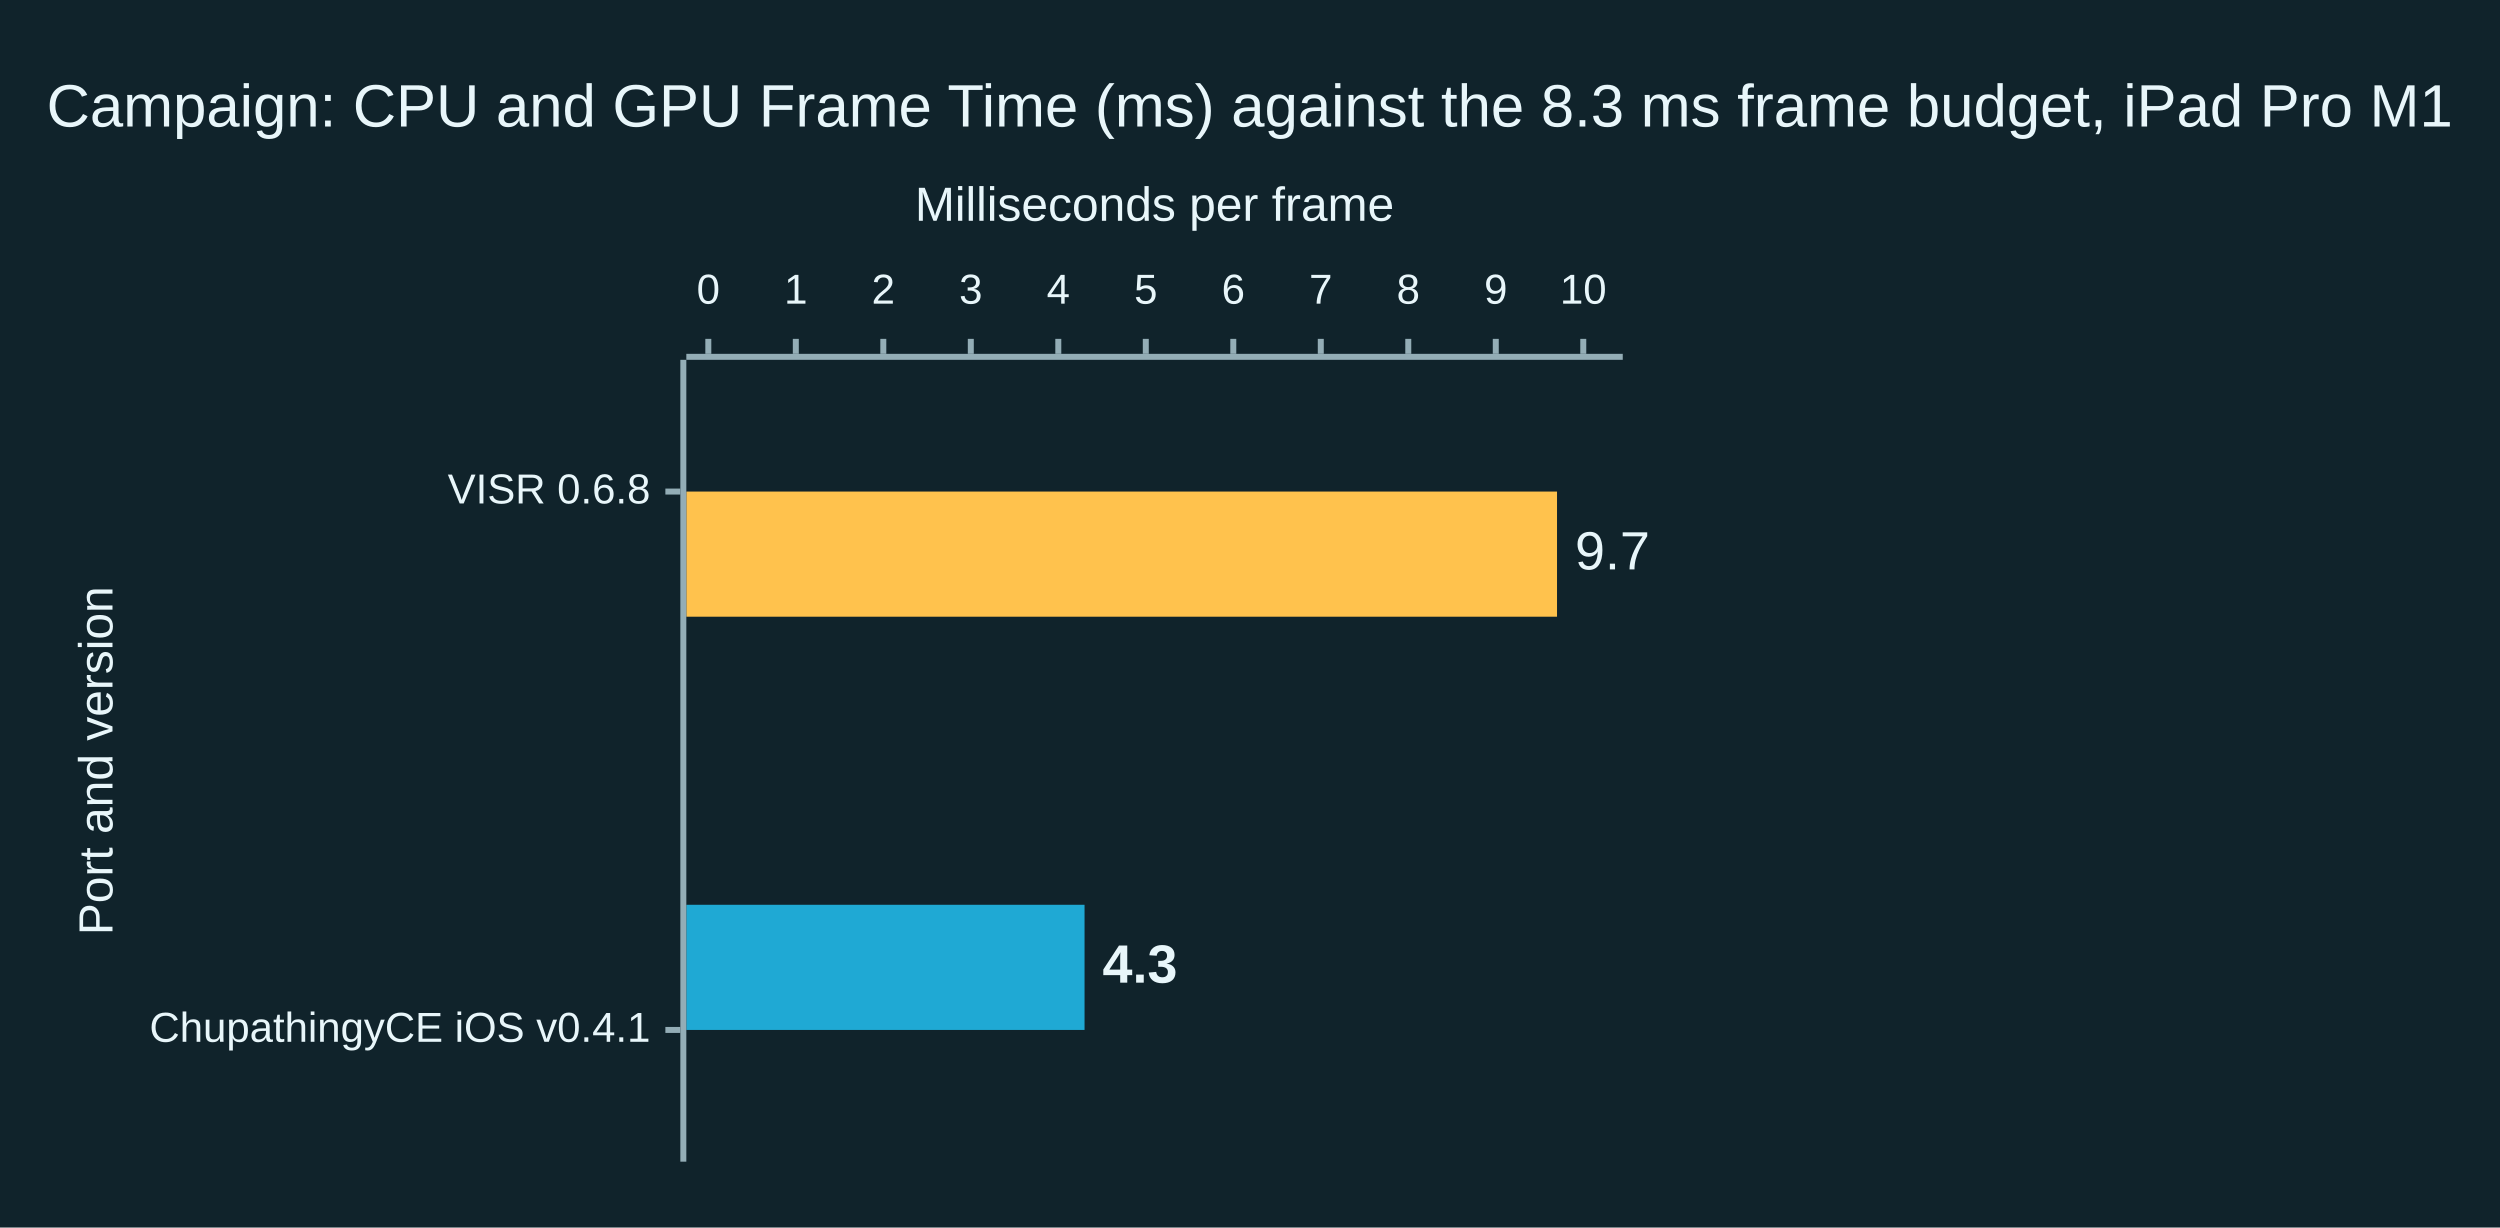
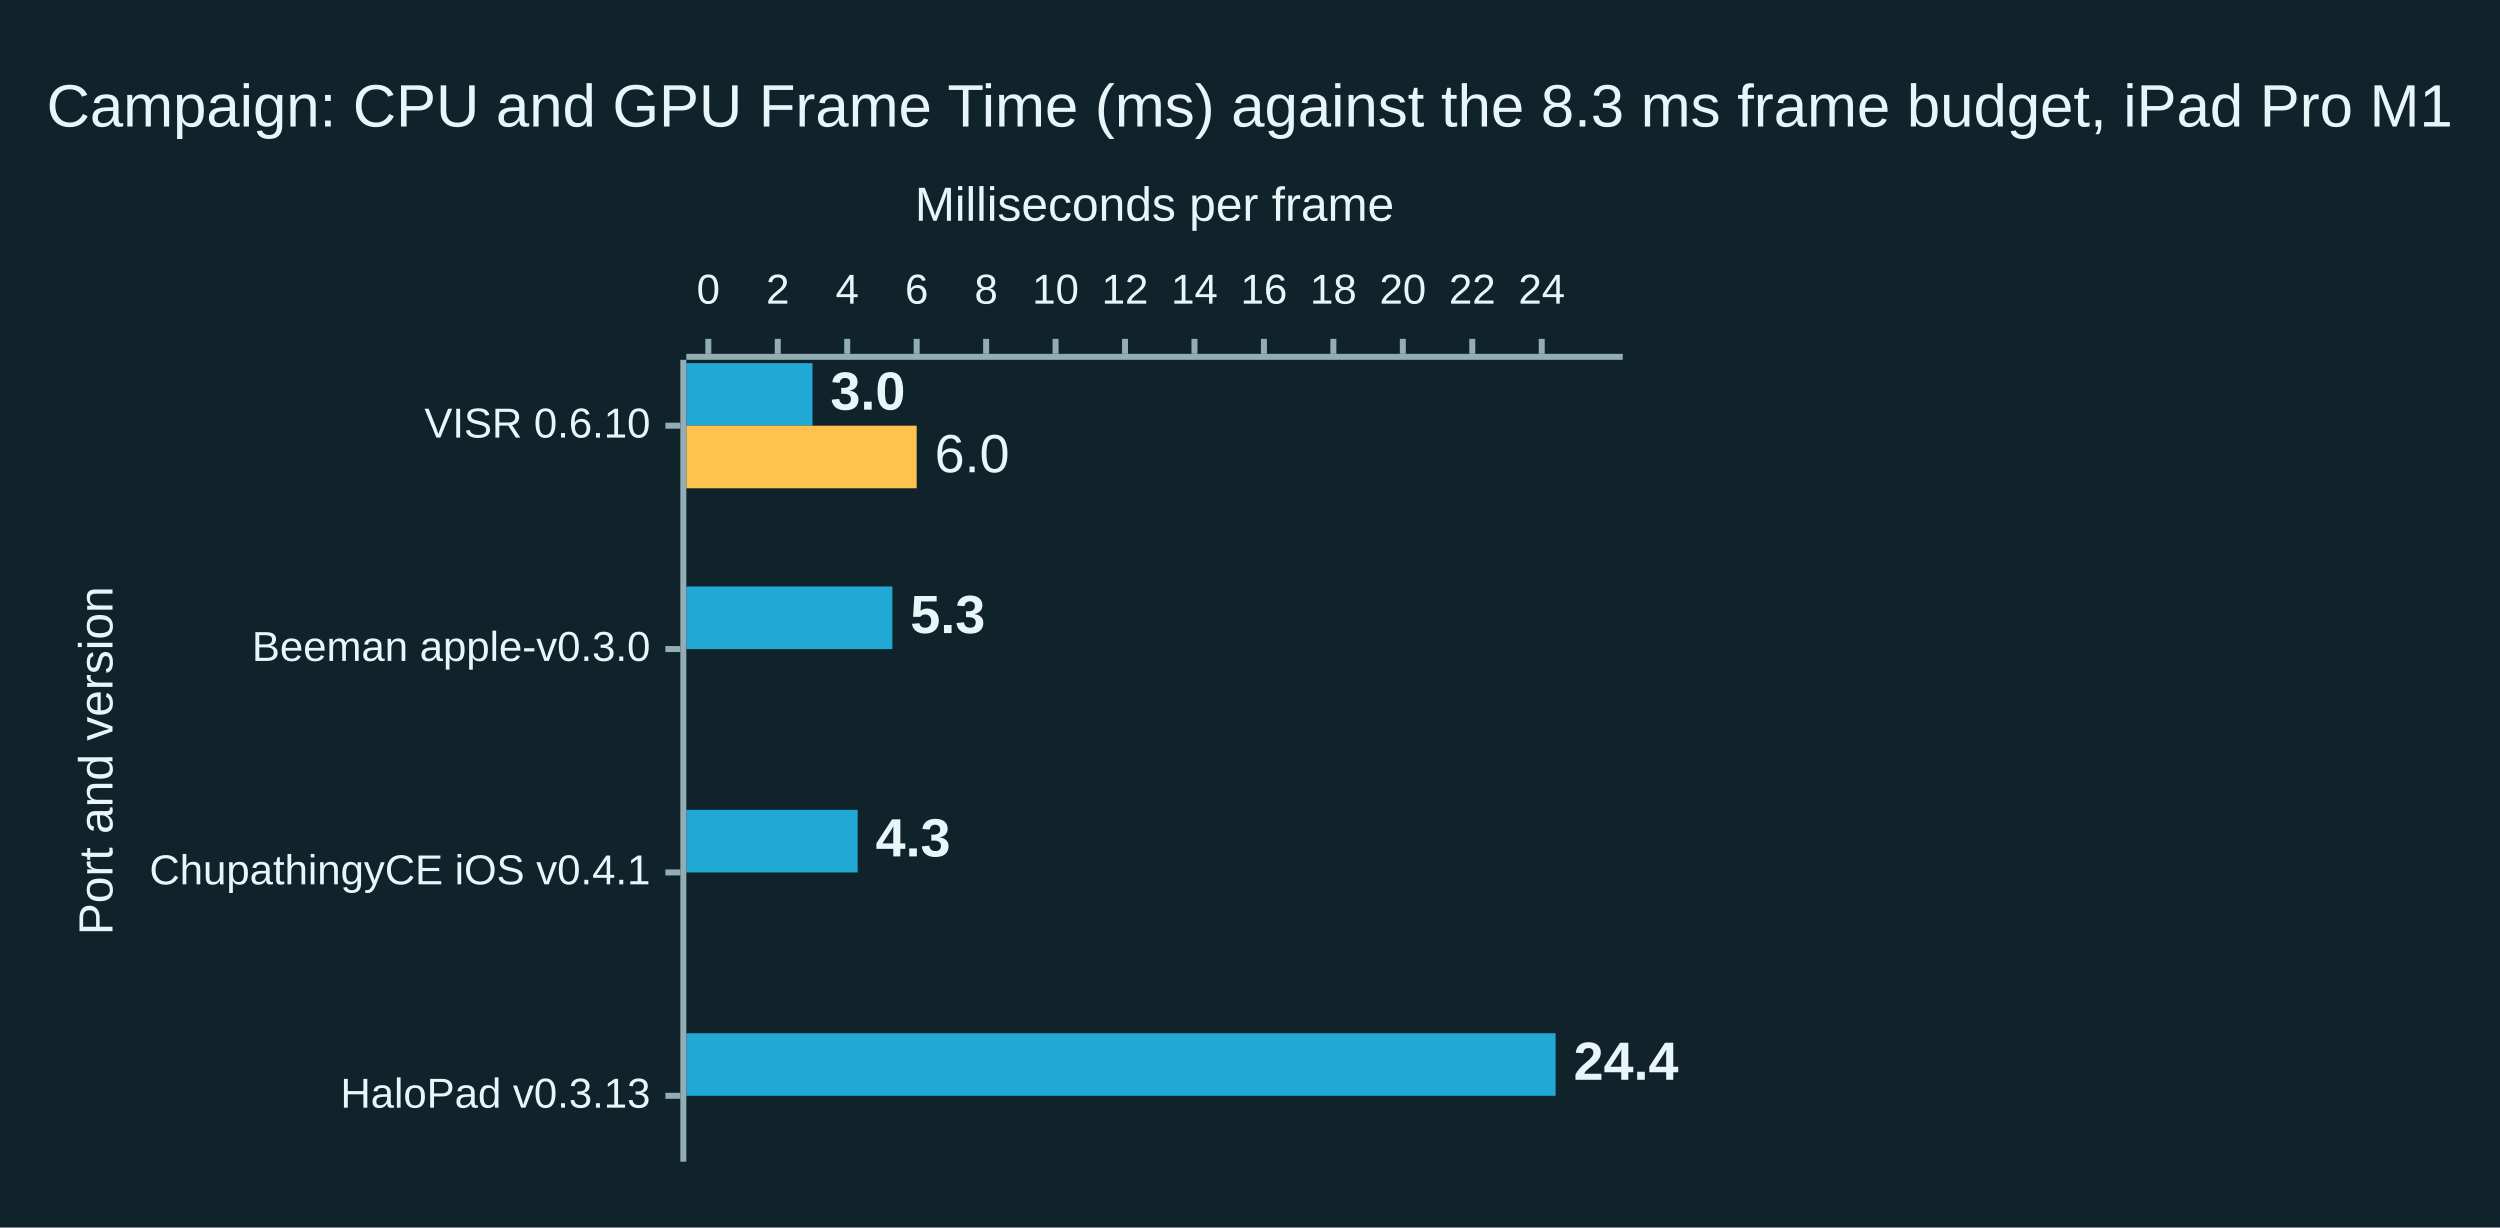
<svg xmlns="http://www.w3.org/2000/svg" color="#e8f6fa" id="static" width="100%" style="max-width: 835px;" viewBox="-22 -15 835 410" role="graphics-document document" aria-roledescription="xychart">
  <style>#static{font-family:"trebuchet ms",verdana,arial,sans-serif;font-size:16px;fill:#333;}@keyframes edge-animation-frame{from{stroke-dashoffset:0;}}@keyframes dash{to{stroke-dashoffset:0;}}#static .edge-animation-slow{stroke-dasharray:9,5!important;stroke-dashoffset:900;animation:dash 50s linear infinite;stroke-linecap:round;}#static .edge-animation-fast{stroke-dasharray:9,5!important;stroke-dashoffset:900;animation:dash 20s linear infinite;stroke-linecap:round;}#static .error-icon{fill:hsl(220.588, 100%, 98.333%);}#static .error-text{fill:rgb(8.5, 5.75, 0);stroke:rgb(8.5, 5.75, 0);}#static .edge-thickness-normal{stroke-width:1px;}#static .edge-thickness-thick{stroke-width:3.5px;}#static .edge-pattern-solid{stroke-dasharray:0;}#static .edge-thickness-invisible{stroke-width:0;fill:none;}#static .edge-pattern-dashed{stroke-dasharray:3;}#static .edge-pattern-dotted{stroke-dasharray:2;}#static .marker{fill:#0b0b0b;stroke:#0b0b0b;}#static .marker.cross{stroke:#0b0b0b;}#static svg{font-family:"trebuchet ms",verdana,arial,sans-serif;font-size:16px;}#static p{margin:0;}#static :root{--mermaid-font-family:"trebuchet ms",verdana,arial,sans-serif;}</style>
  <g />
  <g class="main">
    <rect width="835" height="410" class="background" fill="#10232b" x="-22" y="-15" />
    <g class="chart-title">
      <text x="0" y="0" fill="#e8f6fa" font-size="20" dominant-baseline="middle" text-anchor="middle" transform="translate(395.4062, 21.58984) rotate(0)">Campaign: CPU and GPU Frame Time (ms) against the 8.3 ms frame budget, iPad Pro M1</text>
    </g>
    <g class="plot">
      <g class="bar-plot-0">
-         <rect x="207.234" y="107.38" width="7.344" height="41.8" fill="#1fa9d4" stroke="#1fa9d4" stroke-width="0" display="none" />
-         <rect x="207.234" y="287.2" width="133.004" height="41.8" fill="#1fa9d4" stroke="#1fa9d4" stroke-width="0" />
+         <rect x="207.234" y="106.28" width="42.139" height="20.9" fill="#1fa9d4" stroke="#1fa9d4" stroke-width="0" />
+         <rect x="207.234" y="180.886" width="68.815" height="20.9" fill="#1fa9d4" stroke="#1fa9d4" stroke-width="0" />
+         <rect x="207.234" y="255.493" width="57.217" height="20.9" fill="#1fa9d4" stroke="#1fa9d4" stroke-width="0" />
+         <rect x="207.234" y="330.1" width="290.344" height="20.9" fill="#1fa9d4" stroke="#1fa9d4" stroke-width="0" />
      </g>
      <g class="bar-plot-1">
-         <rect x="207.234" y="149.18" width="290.81" height="41.8" fill="#ffc24d" stroke="#ffc24d" stroke-width="0" />
-         <rect x="207.234" y="329" width="7.344" height="41.8" fill="#ffc24d" stroke="#ffc24d" stroke-width="0" display="none" />
+         <rect x="207.234" y="127.18" width="76.934" height="20.9" fill="#ffc24d" stroke="#ffc24d" stroke-width="0" />
+         <rect x="207.234" y="201.786" width="7.344" height="20.9" fill="#ffc24d" stroke="#ffc24d" stroke-width="0" display="none" />
+         <rect x="207.234" y="276.393" width="7.344" height="20.9" fill="#ffc24d" stroke="#ffc24d" stroke-width="0" display="none" />
+         <rect x="207.234" y="351" width="7.344" height="20.9" fill="#ffc24d" stroke="#ffc24d" stroke-width="0" display="none" />
      </g>
-       <text x="346.239" y="308.1" dominant-baseline="middle" fill="currentColor" font-size="18" font-weight="600" class="bar-value">4.3</text>
-       <text x="504.045" y="170.08" dominant-baseline="middle" fill="currentColor" font-size="18" font-weight="400" class="bar-value">9.7</text>
+       <text x="255.373" y="116.73" dominant-baseline="middle" fill="currentColor" font-size="18" font-weight="600" class="bar-value">3.0</text>
+       <text x="282.049" y="191.336" dominant-baseline="middle" fill="currentColor" font-size="18" font-weight="600" class="bar-value">5.3</text>
+       <text x="270.451" y="265.943" dominant-baseline="middle" fill="currentColor" font-size="18" font-weight="600" class="bar-value">4.3</text>
+       <text x="503.578" y="340.55" dominant-baseline="middle" fill="currentColor" font-size="18" font-weight="600" class="bar-value">24.4</text>
+       <text x="290.168" y="137.63" dominant-baseline="middle" fill="currentColor" font-size="18" font-weight="400" class="bar-value">6.0</text>
    </g>
    <g class="left-axis">
      <g class="axisl-line">
        <path d="M 206.234,105.18 L 206.234,373" fill="none" stroke="#93adb6" stroke-width="2" />
      </g>
      <g class="label">
-         <text x="0" y="0" fill="#e8f6fa" font-size="14" dominant-baseline="middle" text-anchor="end" transform="translate(195.2344, 149.1797) rotate(0)">VISR 0.6.8</text>
-         <text x="0" y="0" fill="#e8f6fa" font-size="14" dominant-baseline="middle" text-anchor="end" transform="translate(195.2344, 329) rotate(0)">ChupathingyCE iOS v0.4.1</text>
+         <text x="0" y="0" fill="#e8f6fa" font-size="14" dominant-baseline="middle" text-anchor="end" transform="translate(195.2344, 127.1797) rotate(0)">VISR 0.6.10</text>
+         <text x="0" y="0" fill="#e8f6fa" font-size="14" dominant-baseline="middle" text-anchor="end" transform="translate(195.2344, 201.7865) rotate(0)">Beeman apple-v0.3.0</text>
+         <text x="0" y="0" fill="#e8f6fa" font-size="14" dominant-baseline="middle" text-anchor="end" transform="translate(195.2344, 276.3932) rotate(0)">ChupathingyCE iOS v0.4.1</text>
+         <text x="0" y="0" fill="#e8f6fa" font-size="14" dominant-baseline="middle" text-anchor="end" transform="translate(195.2344, 351) rotate(0)">HaloPad v0.3.13</text>
      </g>
      <g class="ticks">
-         <path d="M 205.234,149.18 L 200.234,149.18" fill="none" stroke="#93adb6" stroke-width="2" />
-         <path d="M 205.234,329 L 200.234,329" fill="none" stroke="#93adb6" stroke-width="2" />
+         <path d="M 205.234,127.18 L 200.234,127.18" fill="none" stroke="#93adb6" stroke-width="2" />
+         <path d="M 205.234,201.786 L 200.234,201.786" fill="none" stroke="#93adb6" stroke-width="2" />
+         <path d="M 205.234,276.393 L 200.234,276.393" fill="none" stroke="#93adb6" stroke-width="2" />
+         <path d="M 205.234,351 L 200.234,351" fill="none" stroke="#93adb6" stroke-width="2" />
      </g>
      <g class="title">
        <text x="0" y="0" fill="#e8f6fa" font-size="16" dominant-baseline="text-before-edge" text-anchor="middle" transform="translate(5, 239.0898) rotate(270)">Port and version</text>
      </g>
    </g>
    <g class="top-axis">
      <g class="axis-line">
        <path d="M 207.234,104.18 L 520,104.18" fill="none" stroke="#93adb6" stroke-width="2" />
      </g>
      <g class="label">
        <text x="0" y="0" fill="#e8f6fa" font-size="14" dominant-baseline="text-before-edge" text-anchor="middle" transform="translate(214.5781, 77.17969) rotate(0)">0</text>
-         <text x="0" y="0" fill="#e8f6fa" font-size="14" dominant-baseline="text-before-edge" text-anchor="middle" transform="translate(243.8015, 77.17969) rotate(0)">1</text>
-         <text x="0" y="0" fill="#e8f6fa" font-size="14" dominant-baseline="text-before-edge" text-anchor="middle" transform="translate(273.0248, 77.17969) rotate(0)">2</text>
-         <text x="0" y="0" fill="#e8f6fa" font-size="14" dominant-baseline="text-before-edge" text-anchor="middle" transform="translate(302.2482, 77.17969) rotate(0)">3</text>
-         <text x="0" y="0" fill="#e8f6fa" font-size="14" dominant-baseline="text-before-edge" text-anchor="middle" transform="translate(331.4715, 77.17969) rotate(0)">4</text>
-         <text x="0" y="0" fill="#e8f6fa" font-size="14" dominant-baseline="text-before-edge" text-anchor="middle" transform="translate(360.6949, 77.17969) rotate(0)">5</text>
-         <text x="0" y="0" fill="#e8f6fa" font-size="14" dominant-baseline="text-before-edge" text-anchor="middle" transform="translate(389.9182, 77.17969) rotate(0)">6</text>
-         <text x="0" y="0" fill="#e8f6fa" font-size="14" dominant-baseline="text-before-edge" text-anchor="middle" transform="translate(419.1415, 77.17969) rotate(0)">7</text>
-         <text x="0" y="0" fill="#e8f6fa" font-size="14" dominant-baseline="text-before-edge" text-anchor="middle" transform="translate(448.3649, 77.17969) rotate(0)">8</text>
-         <text x="0" y="0" fill="#e8f6fa" font-size="14" dominant-baseline="text-before-edge" text-anchor="middle" transform="translate(477.5882, 77.17969) rotate(0)">9</text>
-         <text x="0" y="0" fill="#e8f6fa" font-size="14" dominant-baseline="text-before-edge" text-anchor="middle" transform="translate(506.8116, 77.17969) rotate(0)">10</text>
+         <text x="0" y="0" fill="#e8f6fa" font-size="14" dominant-baseline="text-before-edge" text-anchor="middle" transform="translate(237.7749, 77.17969) rotate(0)">2</text>
+         <text x="0" y="0" fill="#e8f6fa" font-size="14" dominant-baseline="text-before-edge" text-anchor="middle" transform="translate(260.9716, 77.17969) rotate(0)">4</text>
+         <text x="0" y="0" fill="#e8f6fa" font-size="14" dominant-baseline="text-before-edge" text-anchor="middle" transform="translate(284.1684, 77.17969) rotate(0)">6</text>
+         <text x="0" y="0" fill="#e8f6fa" font-size="14" dominant-baseline="text-before-edge" text-anchor="middle" transform="translate(307.3651, 77.17969) rotate(0)">8</text>
+         <text x="0" y="0" fill="#e8f6fa" font-size="14" dominant-baseline="text-before-edge" text-anchor="middle" transform="translate(330.5618, 77.17969) rotate(0)">10</text>
+         <text x="0" y="0" fill="#e8f6fa" font-size="14" dominant-baseline="text-before-edge" text-anchor="middle" transform="translate(353.7586, 77.17969) rotate(0)">12</text>
+         <text x="0" y="0" fill="#e8f6fa" font-size="14" dominant-baseline="text-before-edge" text-anchor="middle" transform="translate(376.9553, 77.17969) rotate(0)">14</text>
+         <text x="0" y="0" fill="#e8f6fa" font-size="14" dominant-baseline="text-before-edge" text-anchor="middle" transform="translate(400.1521, 77.17969) rotate(0)">16</text>
+         <text x="0" y="0" fill="#e8f6fa" font-size="14" dominant-baseline="text-before-edge" text-anchor="middle" transform="translate(423.3488, 77.17969) rotate(0)">18</text>
+         <text x="0" y="0" fill="#e8f6fa" font-size="14" dominant-baseline="text-before-edge" text-anchor="middle" transform="translate(446.5455, 77.17969) rotate(0)">20</text>
+         <text x="0" y="0" fill="#e8f6fa" font-size="14" dominant-baseline="text-before-edge" text-anchor="middle" transform="translate(469.7423, 77.17969) rotate(0)">22</text>
+         <text x="0" y="0" fill="#e8f6fa" font-size="14" dominant-baseline="text-before-edge" text-anchor="middle" transform="translate(492.939, 77.17969) rotate(0)">24</text>
      </g>
      <g class="ticks">
        <path d="M 214.578,103.18 L 214.578,98.18" fill="none" stroke="#93adb6" stroke-width="2" />
-         <path d="M 243.801,103.18 L 243.801,98.18" fill="none" stroke="#93adb6" stroke-width="2" />
-         <path d="M 273.025,103.18 L 273.025,98.18" fill="none" stroke="#93adb6" stroke-width="2" />
-         <path d="M 302.248,103.18 L 302.248,98.18" fill="none" stroke="#93adb6" stroke-width="2" />
-         <path d="M 331.472,103.18 L 331.472,98.18" fill="none" stroke="#93adb6" stroke-width="2" />
-         <path d="M 360.695,103.18 L 360.695,98.18" fill="none" stroke="#93adb6" stroke-width="2" />
-         <path d="M 389.918,103.18 L 389.918,98.18" fill="none" stroke="#93adb6" stroke-width="2" />
-         <path d="M 419.142,103.18 L 419.142,98.18" fill="none" stroke="#93adb6" stroke-width="2" />
-         <path d="M 448.365,103.18 L 448.365,98.18" fill="none" stroke="#93adb6" stroke-width="2" />
-         <path d="M 477.588,103.18 L 477.588,98.18" fill="none" stroke="#93adb6" stroke-width="2" />
-         <path d="M 506.812,103.18 L 506.812,98.18" fill="none" stroke="#93adb6" stroke-width="2" />
+         <path d="M 237.775,103.18 L 237.775,98.18" fill="none" stroke="#93adb6" stroke-width="2" />
+         <path d="M 260.972,103.18 L 260.972,98.18" fill="none" stroke="#93adb6" stroke-width="2" />
+         <path d="M 284.168,103.18 L 284.168,98.18" fill="none" stroke="#93adb6" stroke-width="2" />
+         <path d="M 307.365,103.18 L 307.365,98.18" fill="none" stroke="#93adb6" stroke-width="2" />
+         <path d="M 330.562,103.18 L 330.562,98.18" fill="none" stroke="#93adb6" stroke-width="2" />
+         <path d="M 353.759,103.18 L 353.759,98.18" fill="none" stroke="#93adb6" stroke-width="2" />
+         <path d="M 376.955,103.18 L 376.955,98.18" fill="none" stroke="#93adb6" stroke-width="2" />
+         <path d="M 400.152,103.18 L 400.152,98.18" fill="none" stroke="#93adb6" stroke-width="2" />
+         <path d="M 423.349,103.18 L 423.349,98.18" fill="none" stroke="#93adb6" stroke-width="2" />
+         <path d="M 446.546,103.18 L 446.546,98.18" fill="none" stroke="#93adb6" stroke-width="2" />
+         <path d="M 469.742,103.18 L 469.742,98.18" fill="none" stroke="#93adb6" stroke-width="2" />
+         <path d="M 492.939,103.18 L 492.939,98.18" fill="none" stroke="#93adb6" stroke-width="2" />
      </g>
      <g class="title">
        <text x="0" y="0" fill="#e8f6fa" font-size="16" dominant-baseline="text-before-edge" text-anchor="middle" transform="translate(363.6172, 48.17969) rotate(0)">Milliseconds per frame</text>
      </g>
    </g>
  </g>
  <g class="mermaid-tmp-group" />
</svg>
